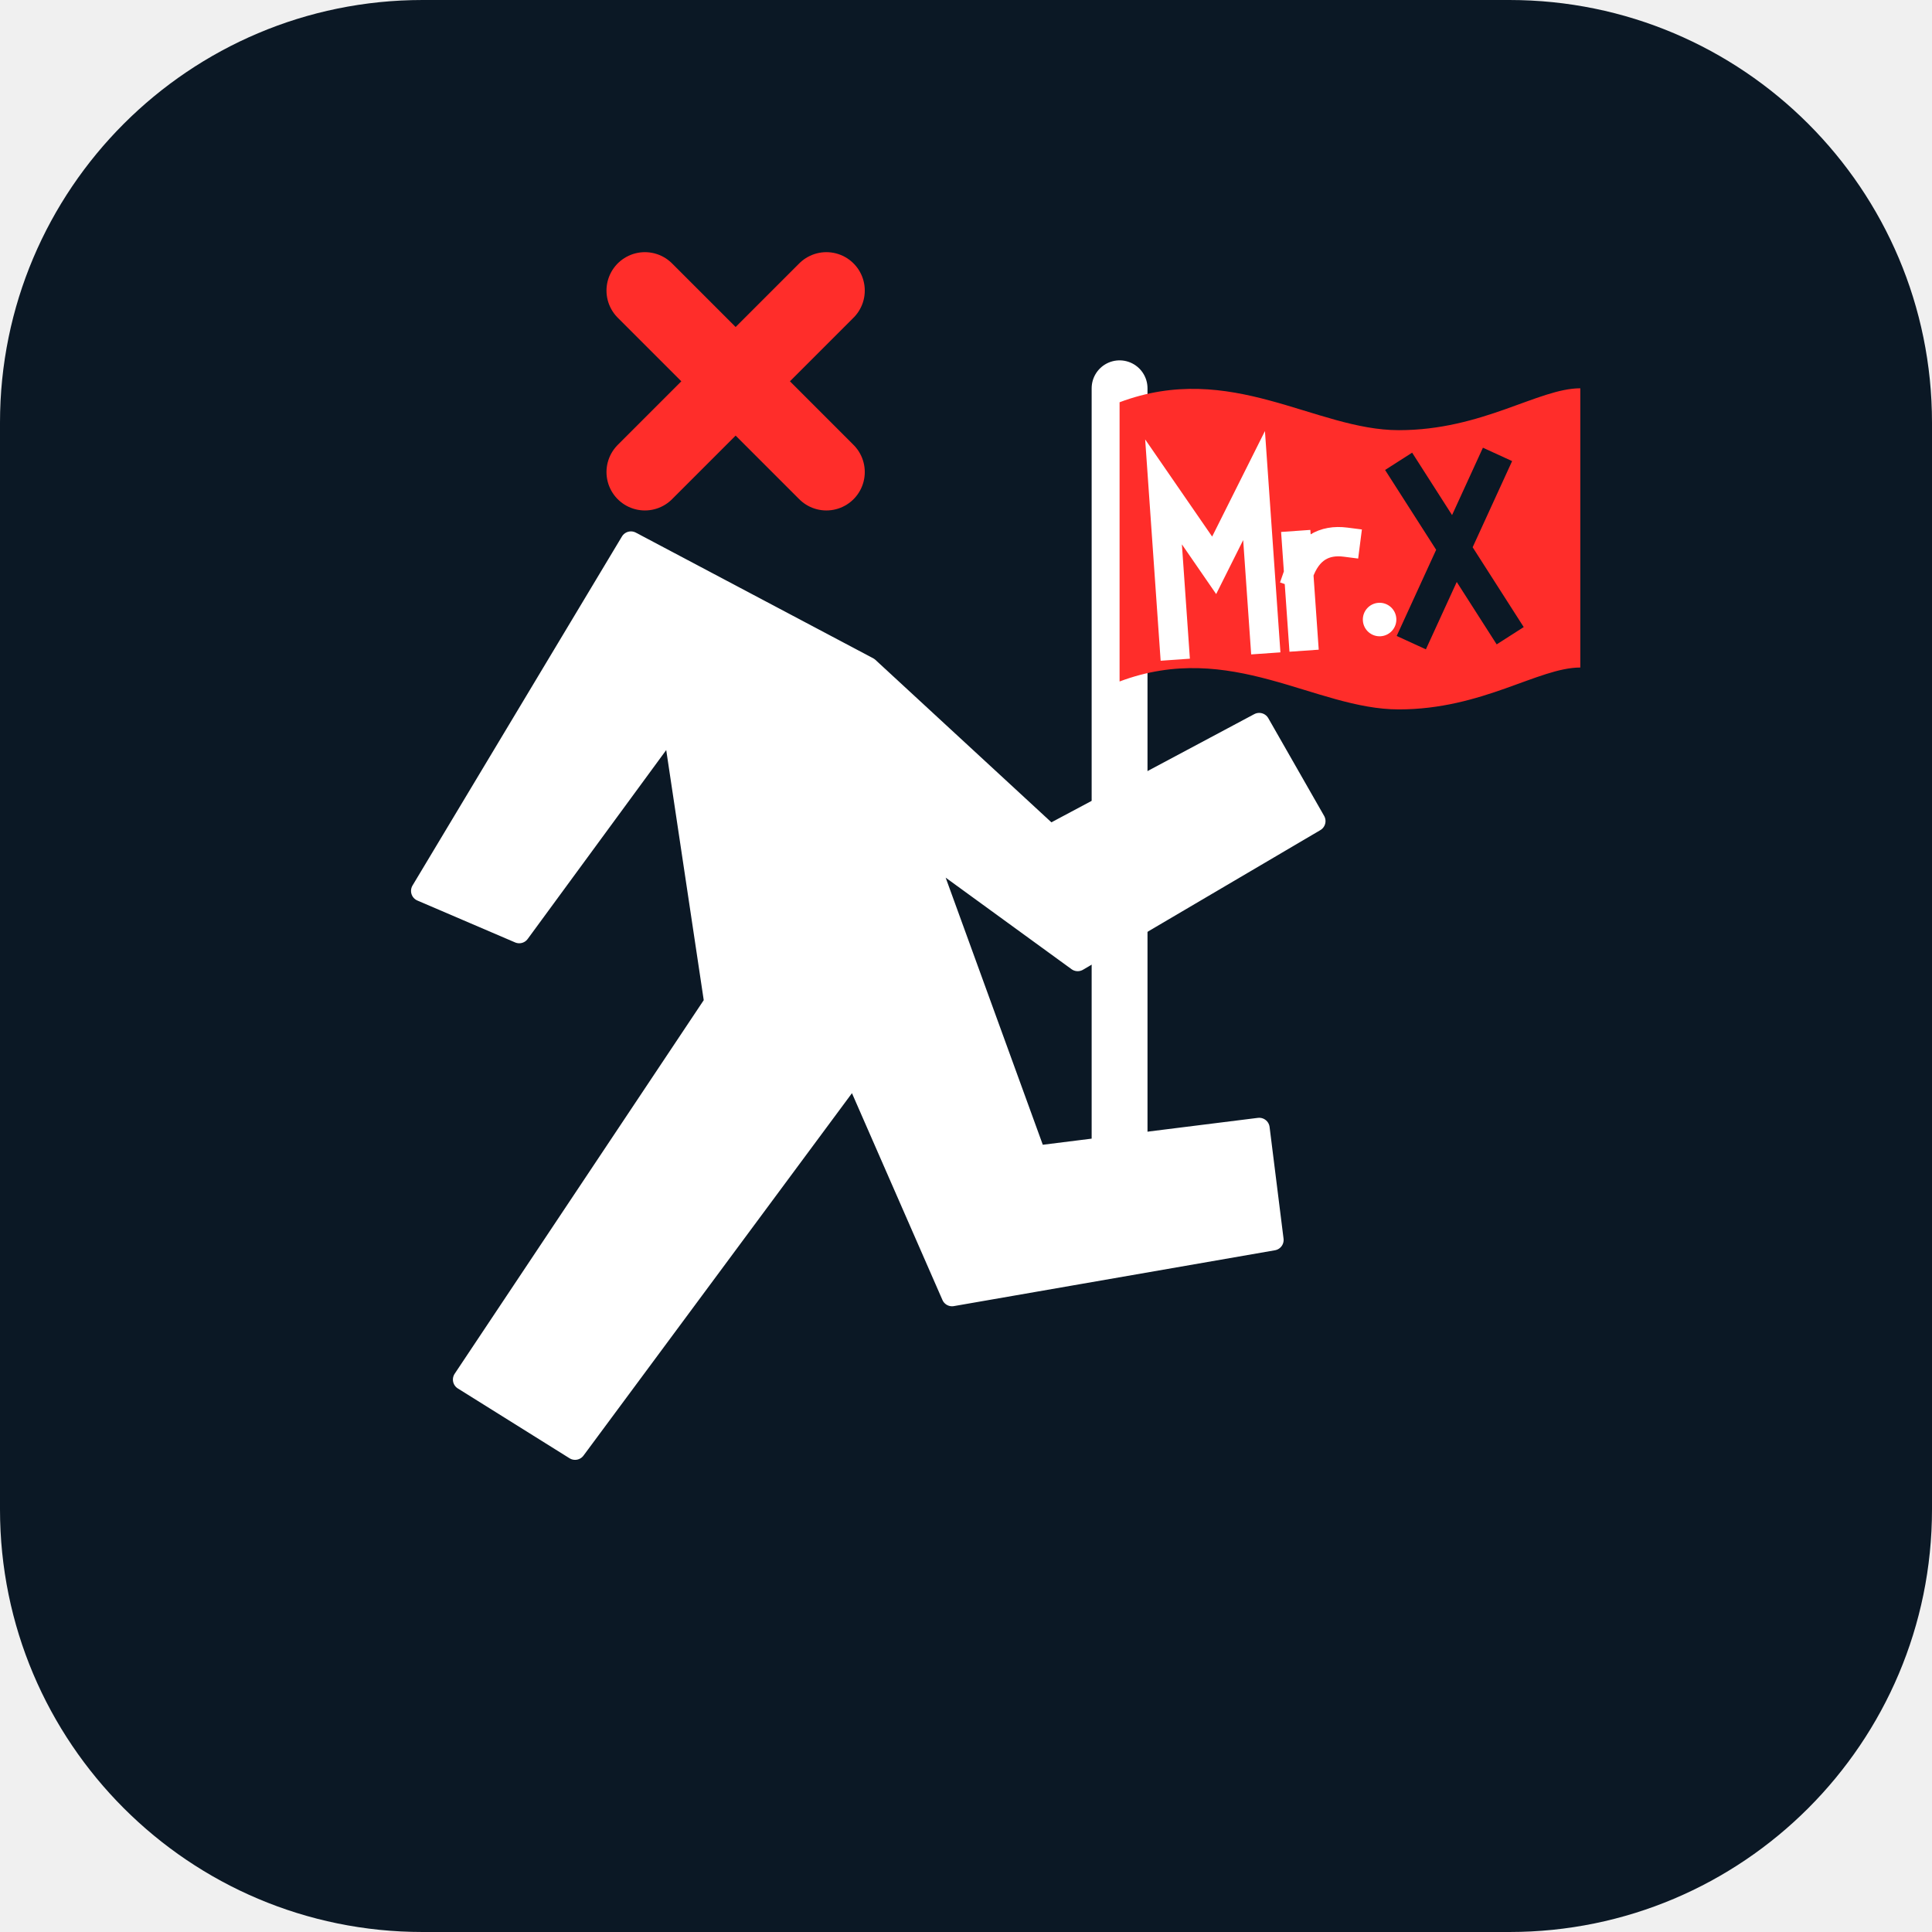
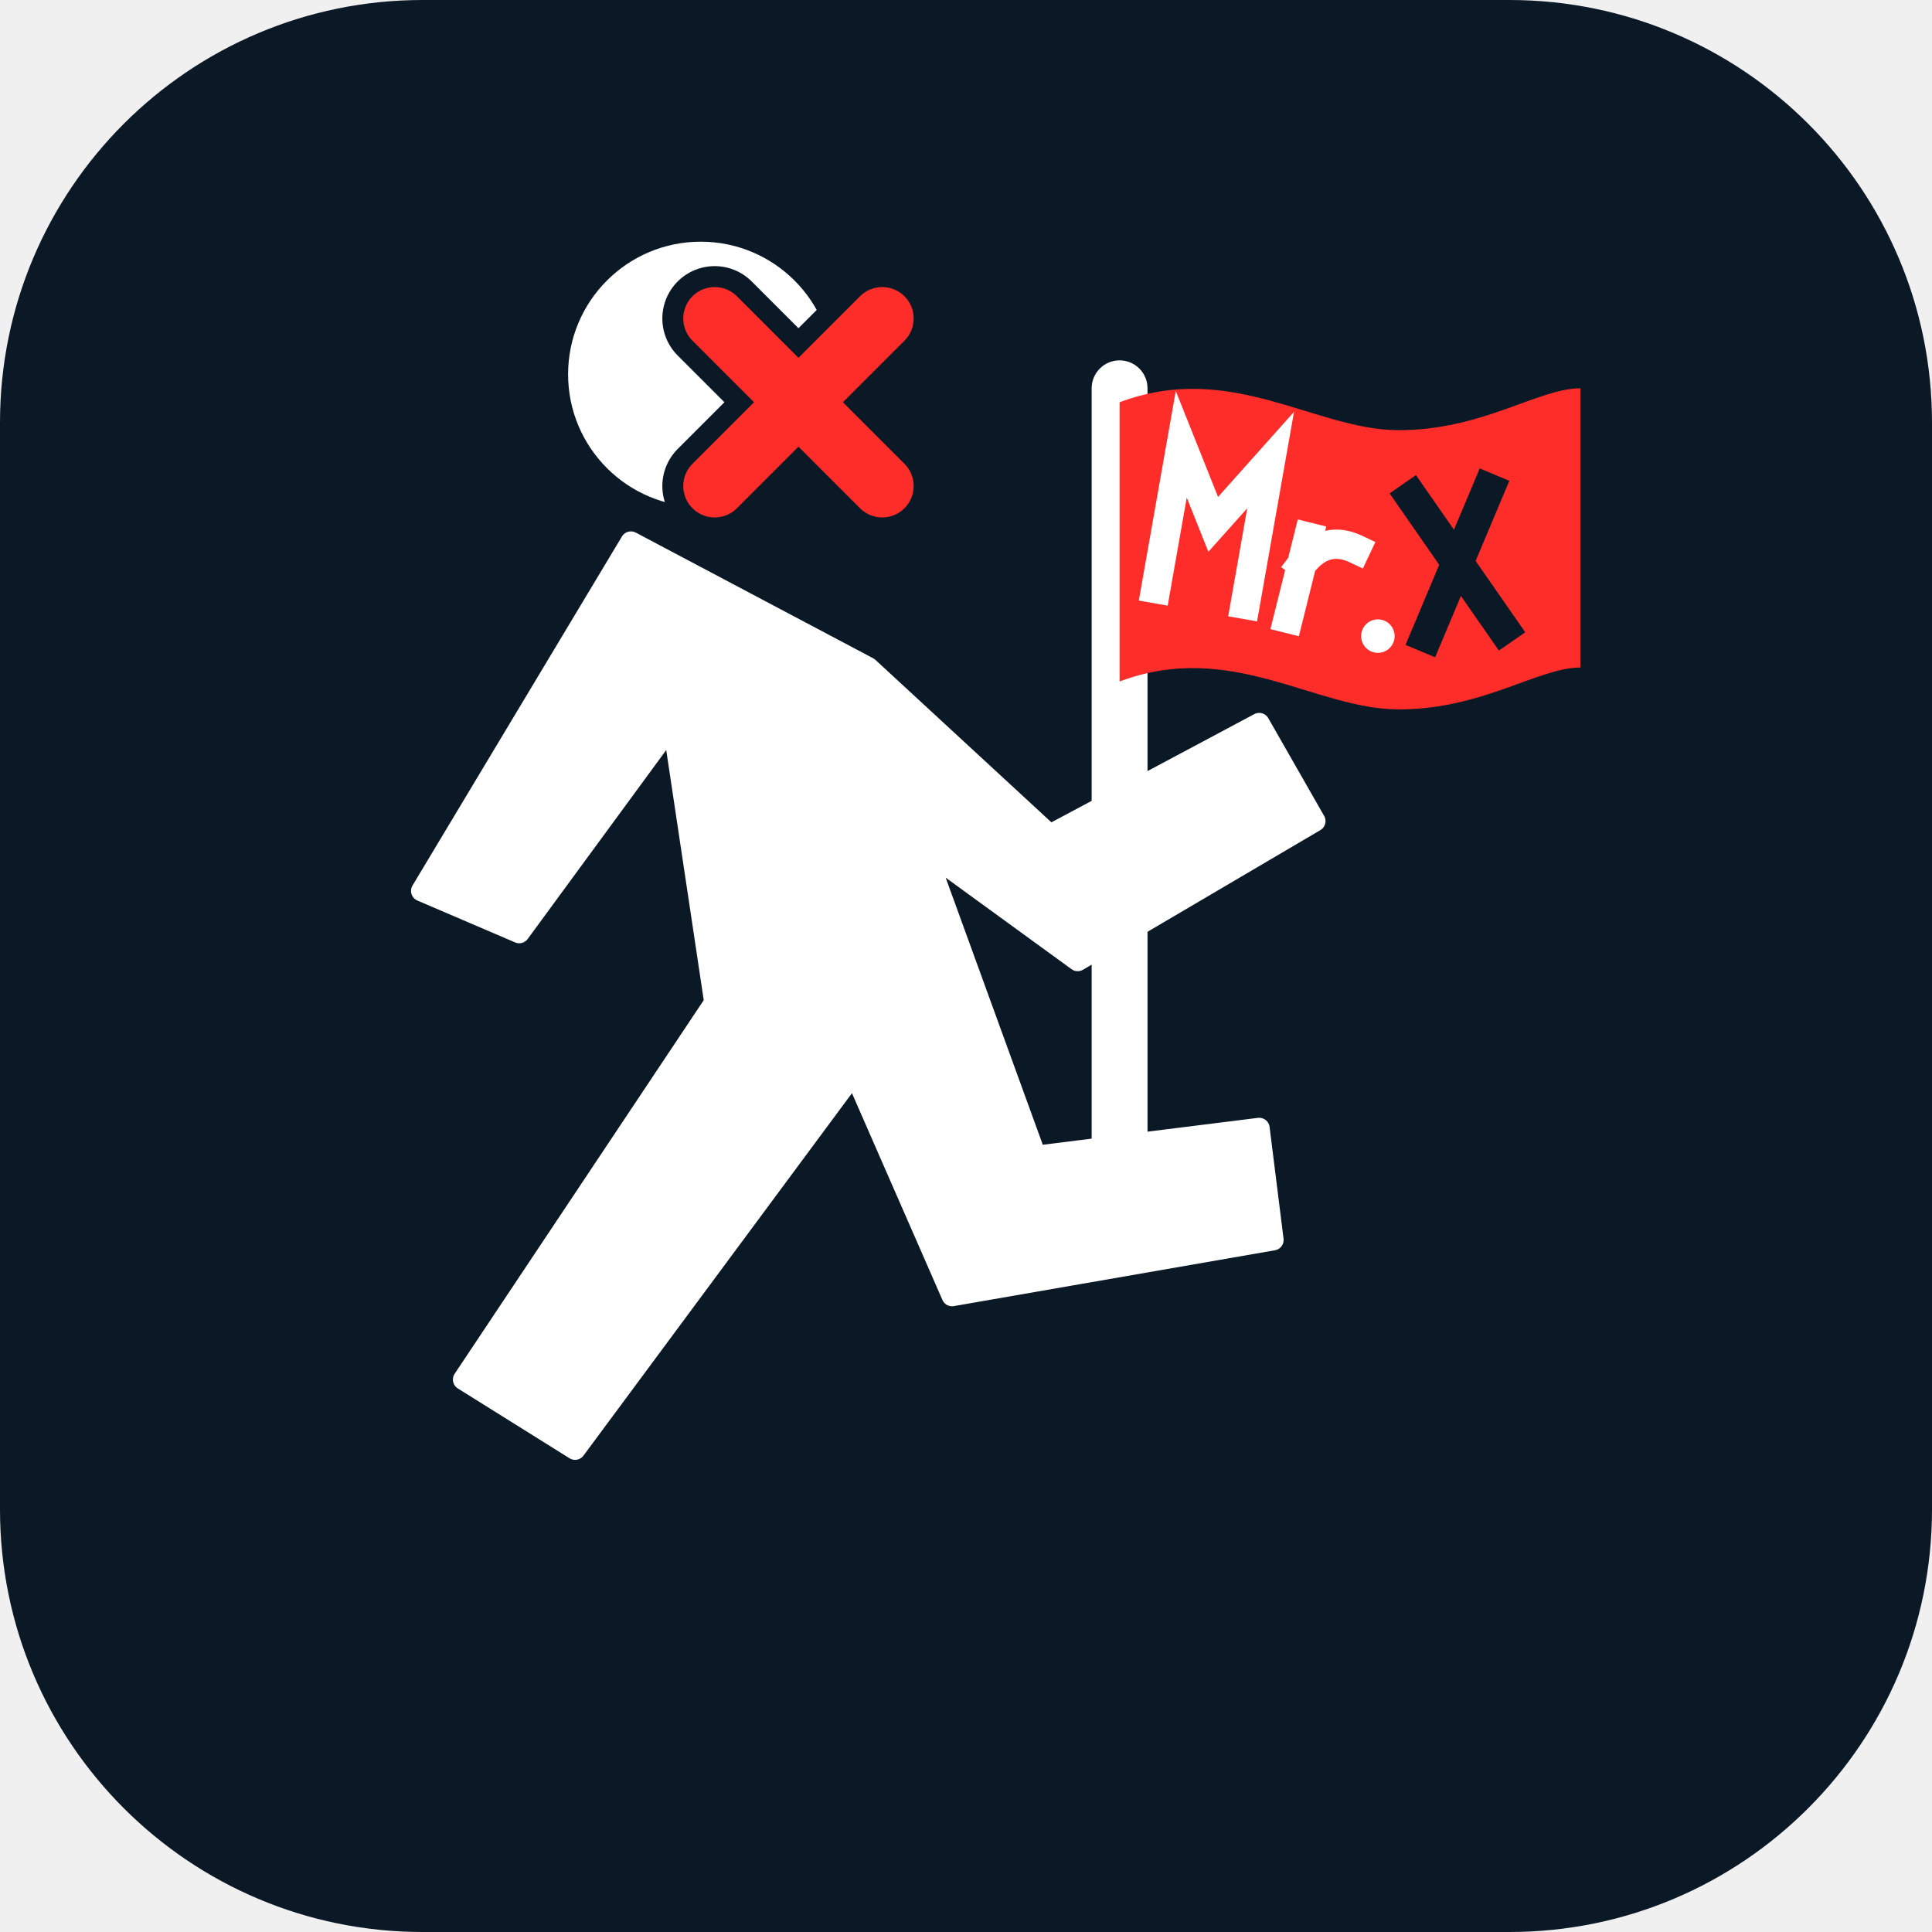
<svg xmlns="http://www.w3.org/2000/svg" viewBox="0 0 512 512">
  <rect width="512" height="512" rx="112" fill="#0b1825" />
  <g transform="translate(-373.0 -4.4) scale(1.85)">
-     <path d="M294 44l26 26M320 44l-26 26" stroke="#ff2d2a" stroke-width="11" stroke-linecap="round" />
+     <circle cx="302" cy="56" r="19" fill="#fff" />
+     <path d="M304 48l24 24M328 48l-24 24" stroke="#0b1825" stroke-width="15" stroke-linecap="round" />
+     <path d="M304 48l24 24M328 48l-24 24" stroke="#ff2d2a" stroke-width="9" stroke-linecap="round" />
    <path d="M292 80l-30 50 14 6 22-30 6 40-36 54 16 10 40-54 14 32 46-8-2-16-32 4-16-44 22 16 34-20-8-14-30 16-26-24z" fill="#fff" stroke="#fff" stroke-width="3" stroke-linejoin="round" />
    <path d="M362 58v112" stroke="#fff" stroke-width="8" stroke-linecap="round" />
    <path d="M362 60c16-6 28 4 40 4s20-6 26-6v40c-6 0-14 6-26 6s-24-10-40-4z" fill="#ff2d2a" />
-     <g fill="none" stroke="#fff" stroke-width="4.2" stroke-linecap="square" stroke-linejoin="miter" transform="rotate(-4 395 82)">
-       <path d="M369 93V71l6.5 11 6.5-11v22" />
-       <path d="M387.5 93V80M387.5 84c1.5-3.5 4-4.6 7-4" />
-       <path d="M404 71l12 22M416 71l-12 22" stroke="#0b1825" stroke-width="4.6" />
+     <g fill="none" stroke="#fff" stroke-width="4.2" stroke-linecap="square" stroke-linejoin="miter">
+       <path d="M369 88V67l6.5 10.5 6.5-10.5v21" transform="rotate(10 375.5 77)" />
+       <path d="M387.5 92V80M387.5 84c1.5-3.5 4-4.6 7-4" transform="rotate(14 391 86)" />
+       <path d="M405 73l11 20M416 73l-11 20" stroke="#0b1825" stroke-width="4.6" transform="rotate(-6 410.5 84)" />
    </g>
-     <circle cx="398.6" cy="91.4" r="2.4" fill="#fff" transform="rotate(-4 395 82)" />
+     <circle cx="399" cy="93.5" r="2.4" fill="#fff" />
  </g>
</svg>
